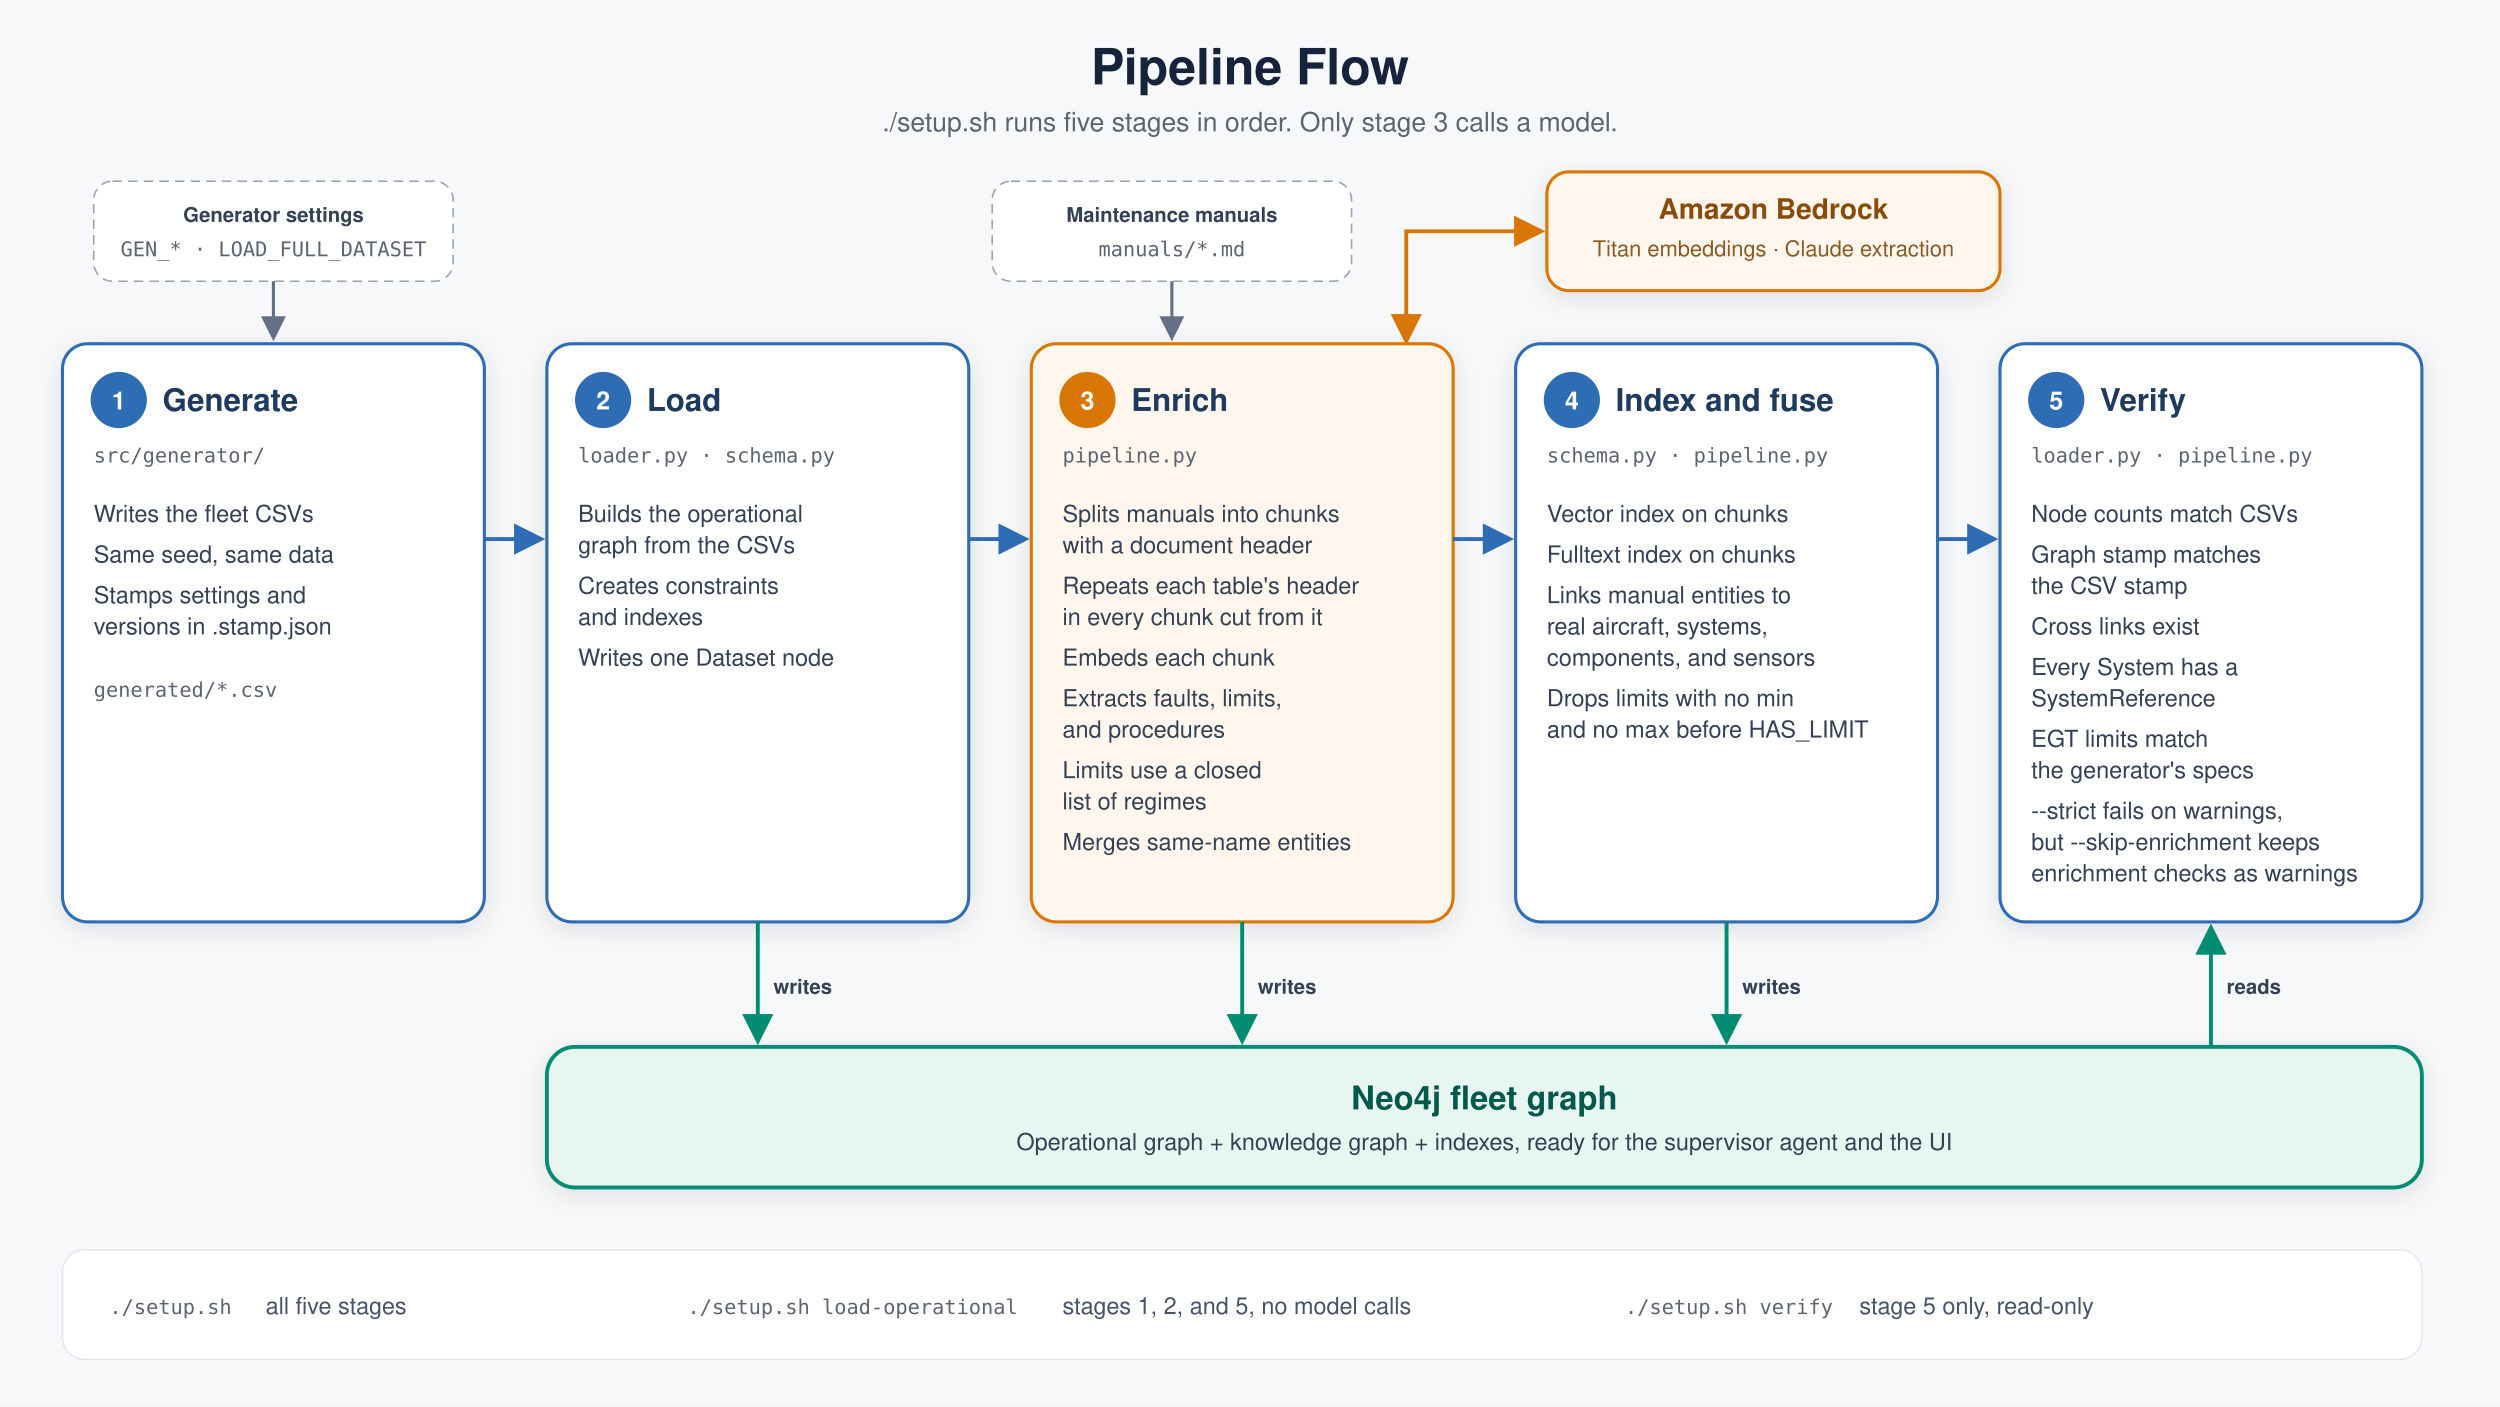
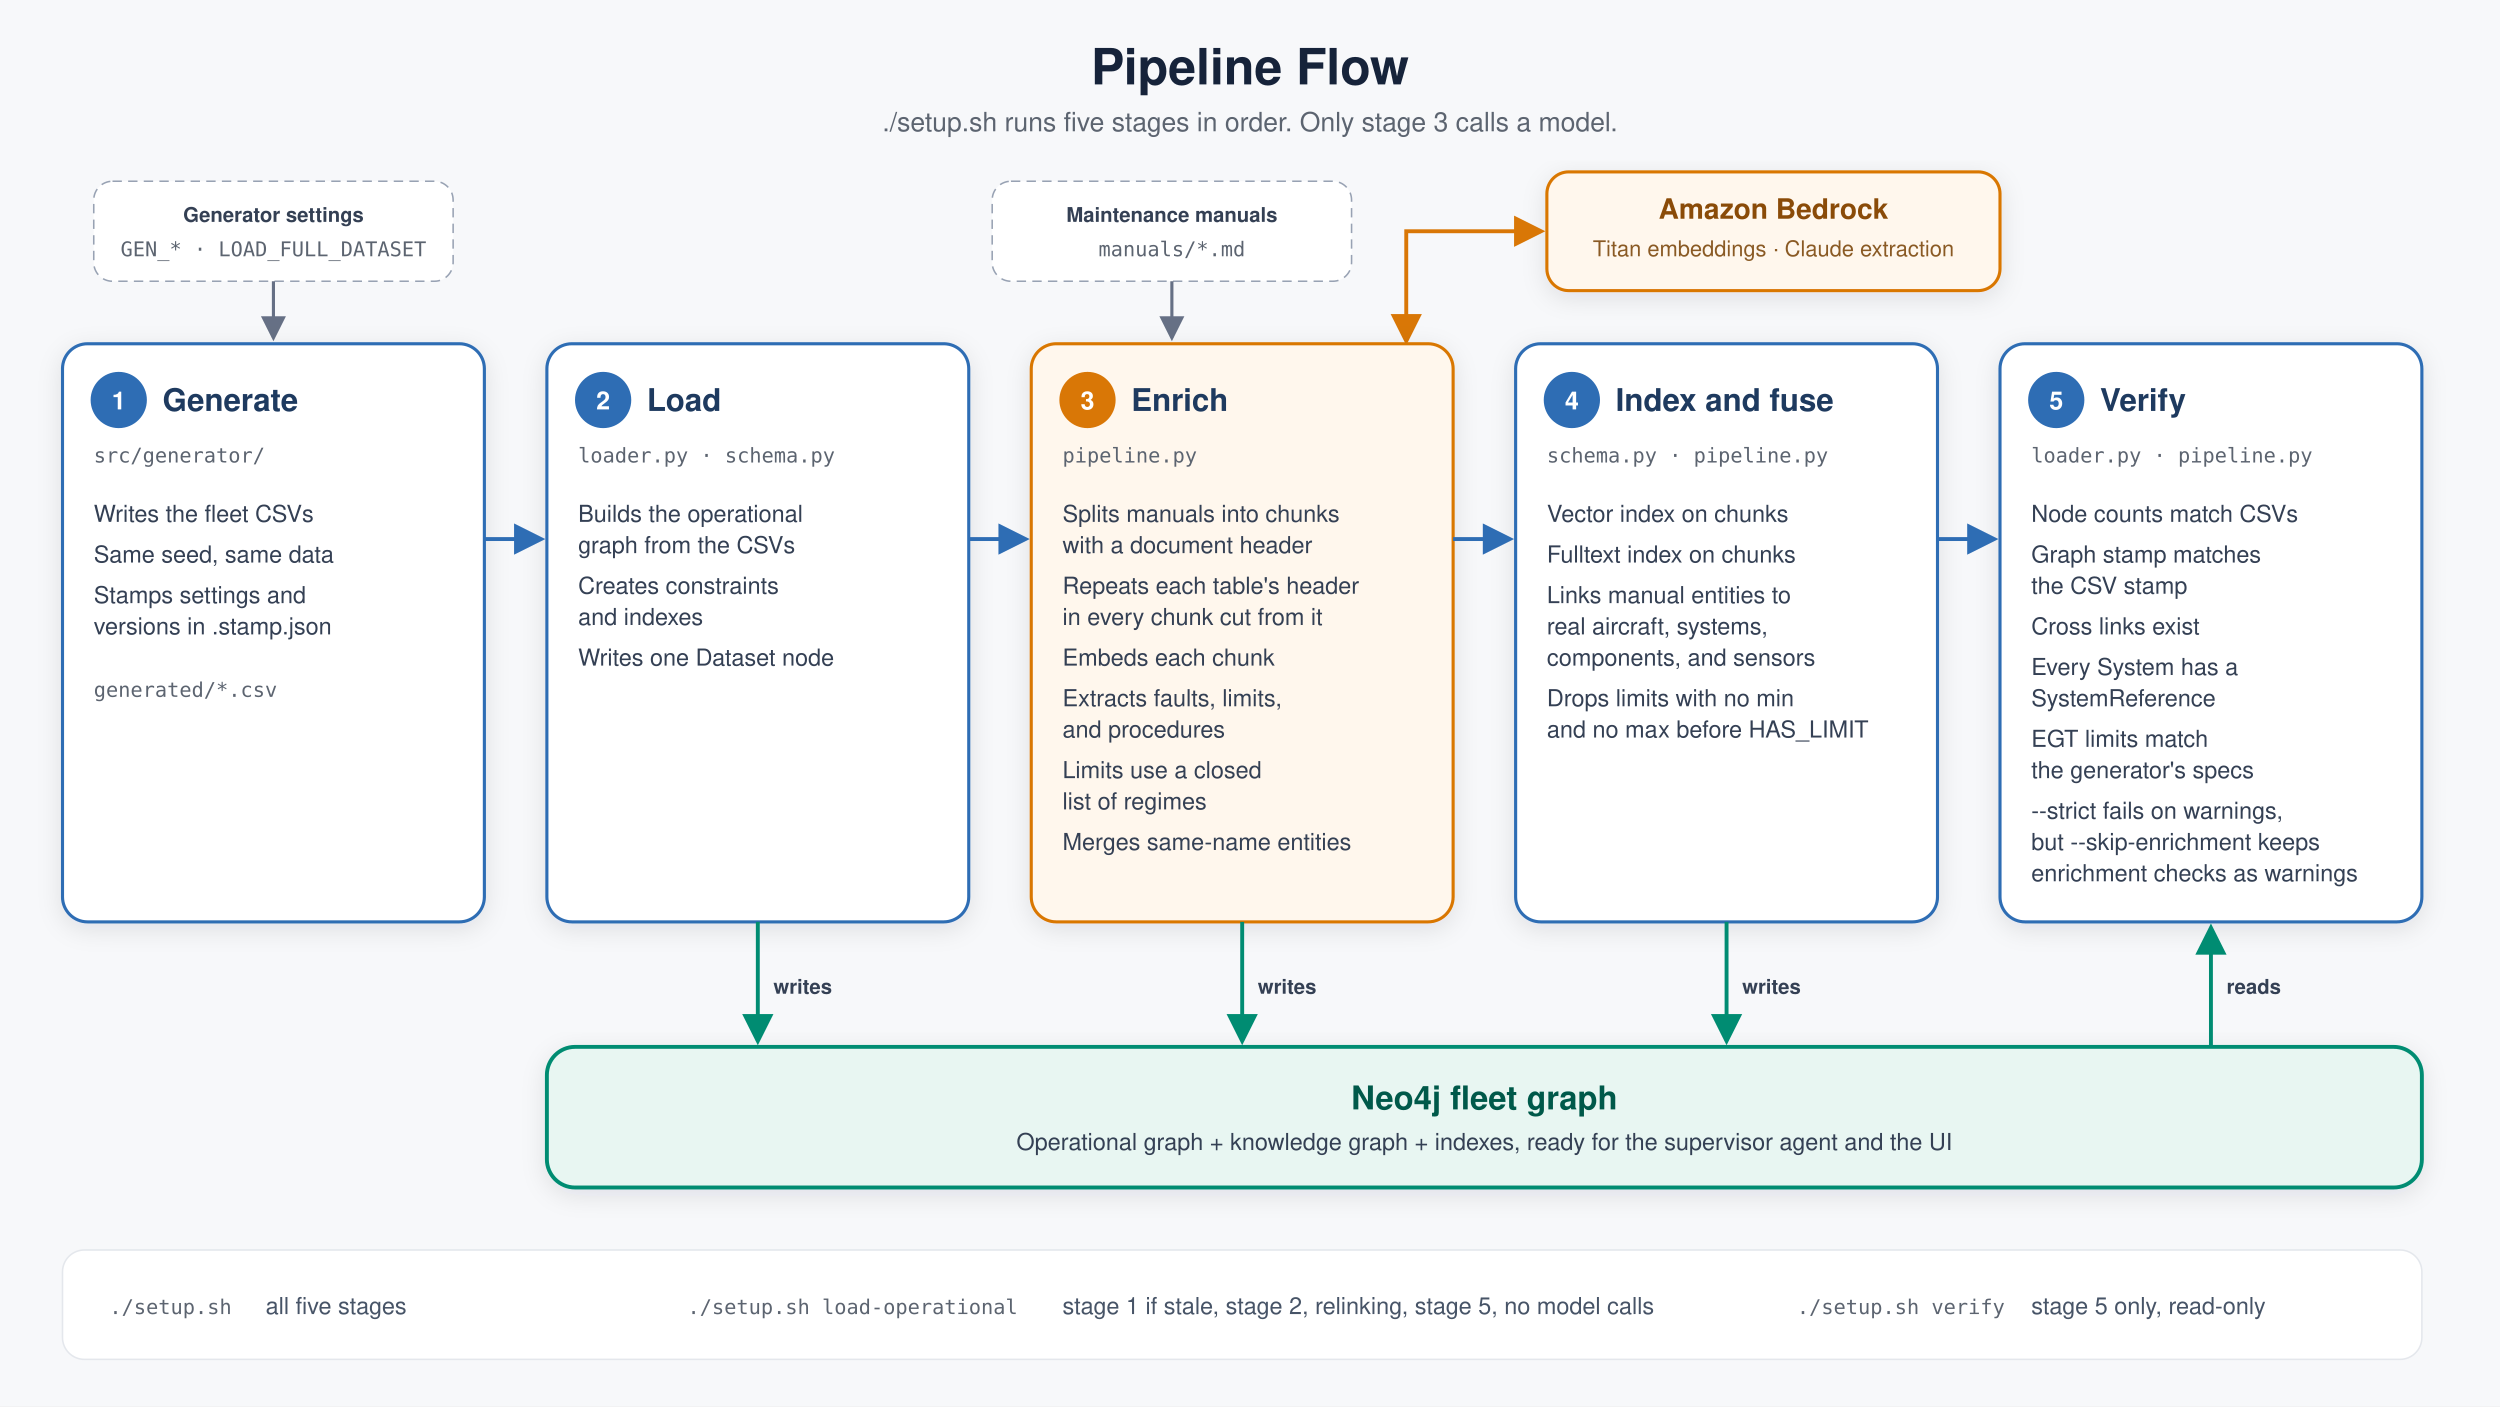
<svg xmlns="http://www.w3.org/2000/svg" width="1600" height="900" viewBox="0 0 1600 900" font-family="'Helvetica Neue', Helvetica, Arial, sans-serif">
  <style>
    .h1 { font-size: 32px; font-weight: 700; fill: #16233A; }
    .sub { font-size: 17px; fill: #5C6470; }
    .t { font-size: 20px; font-weight: 700; fill: #1E3A5F; }
    .s { font-size: 15px; fill: #344054; }
    .m { font-size: 13px; fill: #5C6470; font-family: Menlo, Consolas, monospace; }
    .lbl { font-size: 13px; font-weight: 600; fill: #344054; }
    .num { font-size: 16px; font-weight: 700; fill: #FFFFFF; }
  </style>
  <defs>
    <filter id="shadow" x="-15%" y="-15%" width="130%" height="140%">
      <feDropShadow dx="0" dy="4" stdDeviation="8" flood-color="#101828" flood-opacity="0.10" />
    </filter>
    <marker id="a-blue" viewBox="0 0 10 10" refX="8.5" refY="5" markerWidth="8" markerHeight="8" orient="auto-start-reverse">
      <path d="M0,0 L10,5 L0,10 Z" fill="#2E6DB4" />
    </marker>
    <marker id="a-teal" viewBox="0 0 10 10" refX="8.5" refY="5" markerWidth="8" markerHeight="8" orient="auto-start-reverse">
      <path d="M0,0 L10,5 L0,10 Z" fill="#008C72" />
    </marker>
    <marker id="a-orange" viewBox="0 0 10 10" refX="8.5" refY="5" markerWidth="8" markerHeight="8" orient="auto-start-reverse">
      <path d="M0,0 L10,5 L0,10 Z" fill="#D97706" />
    </marker>
    <marker id="a-slate" viewBox="0 0 10 10" refX="8.5" refY="5" markerWidth="8" markerHeight="8" orient="auto-start-reverse">
      <path d="M0,0 L10,5 L0,10 Z" fill="#667085" />
    </marker>
  </defs>
  <rect width="1600" height="900" fill="#F7F8FA" />
  <text x="800" y="54" text-anchor="middle" class="h1">Pipeline Flow</text>
  <text x="800" y="84" text-anchor="middle" class="sub">./setup.sh runs five stages in order. Only stage 3 calls a model.</text>
  <rect x="60" y="116" width="230" height="64" rx="12" fill="#FFFFFF" stroke="#98A2B3" stroke-dasharray="6 4" />
  <text x="175" y="142" text-anchor="middle" class="lbl">Generator settings</text>
  <text x="175" y="164" text-anchor="middle" class="m">GEN_* · LOAD_FULL_DATASET</text>
  <path d="M175,180 V216" fill="none" stroke="#667085" stroke-width="2" marker-end="url(#a-slate)" />
  <rect x="635" y="116" width="230" height="64" rx="12" fill="#FFFFFF" stroke="#98A2B3" stroke-dasharray="6 4" />
  <text x="750" y="142" text-anchor="middle" class="lbl">Maintenance manuals</text>
  <text x="750" y="164" text-anchor="middle" class="m">manuals/*.md</text>
  <path d="M750,180 V216" fill="none" stroke="#667085" stroke-width="2" marker-end="url(#a-slate)" />
  <rect x="990" y="110" width="290" height="76" rx="14" fill="#FFF7ED" stroke="#D97706" stroke-width="2" filter="url(#shadow)" />
  <text x="1135" y="140" text-anchor="middle" font-size="18" font-weight="700" fill="#8A4B08">Amazon Bedrock</text>
  <text x="1135" y="164" text-anchor="middle" font-size="14" fill="#8A5A24">Titan embeddings · Claude extraction</text>
  <path d="M900,218 V148 H986" fill="none" stroke="#D97706" stroke-width="2.5" marker-start="url(#a-orange)" marker-end="url(#a-orange)" />
  <g filter="url(#shadow)">
    <rect x="40" y="220" width="270" height="370" rx="16" fill="#FFFFFF" stroke="#2E6DB4" stroke-width="2" />
    <rect x="350" y="220" width="270" height="370" rx="16" fill="#FFFFFF" stroke="#2E6DB4" stroke-width="2" />
    <rect x="660" y="220" width="270" height="370" rx="16" fill="#FFF7ED" stroke="#D97706" stroke-width="2" />
    <rect x="970" y="220" width="270" height="370" rx="16" fill="#FFFFFF" stroke="#2E6DB4" stroke-width="2" />
    <rect x="1280" y="220" width="270" height="370" rx="16" fill="#FFFFFF" stroke="#2E6DB4" stroke-width="2" />
  </g>
  <circle cx="76" cy="256" r="18" fill="#2E6DB4" />
  <text x="76" y="262" text-anchor="middle" class="num">1</text>
  <text x="104" y="263" class="t">Generate</text>
  <text x="60" y="296" class="m">src/generator/</text>
  <text x="60" y="334" class="s">Writes the fleet CSVs</text>
  <text x="60" y="360" class="s">Same seed, same data</text>
  <text x="60" y="386" class="s">Stamps settings and</text>
  <text x="60" y="406" class="s">versions in .stamp.json</text>
  <text x="60" y="446" class="m">generated/*.csv</text>
  <circle cx="386" cy="256" r="18" fill="#2E6DB4" />
  <text x="386" y="262" text-anchor="middle" class="num">2</text>
  <text x="414" y="263" class="t">Load</text>
  <text x="370" y="296" class="m">loader.py · schema.py</text>
  <text x="370" y="334" class="s">Builds the operational</text>
  <text x="370" y="354" class="s">graph from the CSVs</text>
  <text x="370" y="380" class="s">Creates constraints</text>
  <text x="370" y="400" class="s">and indexes</text>
  <text x="370" y="426" class="s">Writes one Dataset node</text>
  <circle cx="696" cy="256" r="18" fill="#D97706" />
  <text x="696" y="262" text-anchor="middle" class="num">3</text>
  <text x="724" y="263" class="t" fill="#8A4B08">Enrich</text>
  <text x="680" y="296" class="m">pipeline.py</text>
  <text x="680" y="334" class="s">Splits manuals into chunks</text>
  <text x="680" y="354" class="s">with a document header</text>
  <text x="680" y="380" class="s">Repeats each table's header</text>
  <text x="680" y="400" class="s">in every chunk cut from it</text>
  <text x="680" y="426" class="s">Embeds each chunk</text>
  <text x="680" y="452" class="s">Extracts faults, limits,</text>
  <text x="680" y="472" class="s">and procedures</text>
  <text x="680" y="498" class="s">Limits use a closed</text>
  <text x="680" y="518" class="s">list of regimes</text>
  <text x="680" y="544" class="s">Merges same-name entities</text>
  <circle cx="1006" cy="256" r="18" fill="#2E6DB4" />
  <text x="1006" y="262" text-anchor="middle" class="num">4</text>
  <text x="1034" y="263" class="t">Index and fuse</text>
  <text x="990" y="296" class="m">schema.py · pipeline.py</text>
  <text x="990" y="334" class="s">Vector index on chunks</text>
  <text x="990" y="360" class="s">Fulltext index on chunks</text>
  <text x="990" y="386" class="s">Links manual entities to</text>
  <text x="990" y="406" class="s">real aircraft, systems,</text>
  <text x="990" y="426" class="s">components, and sensors</text>
  <text x="990" y="452" class="s">Drops limits with no min</text>
  <text x="990" y="472" class="s">and no max before HAS_LIMIT</text>
  <circle cx="1316" cy="256" r="18" fill="#2E6DB4" />
  <text x="1316" y="262" text-anchor="middle" class="num">5</text>
  <text x="1344" y="263" class="t">Verify</text>
  <text x="1300" y="296" class="m">loader.py · pipeline.py</text>
  <text x="1300" y="334" class="s">Node counts match CSVs</text>
  <text x="1300" y="360" class="s">Graph stamp matches</text>
  <text x="1300" y="380" class="s">the CSV stamp</text>
  <text x="1300" y="406" class="s">Cross links exist</text>
  <text x="1300" y="432" class="s">Every System has a</text>
  <text x="1300" y="452" class="s">SystemReference</text>
  <text x="1300" y="478" class="s">EGT limits match</text>
  <text x="1300" y="498" class="s">the generator's specs</text>
  <text x="1300" y="524" class="s">--strict fails on warnings,</text>
  <text x="1300" y="544" class="s">but --skip-enrichment keeps</text>
  <text x="1300" y="564" class="s">enrichment checks as warnings</text>
  <path d="M310,345 H346" fill="none" stroke="#2E6DB4" stroke-width="2.5" marker-end="url(#a-blue)" />
  <path d="M620,345 H656" fill="none" stroke="#2E6DB4" stroke-width="2.5" marker-end="url(#a-blue)" />
  <path d="M930,345 H966" fill="none" stroke="#2E6DB4" stroke-width="2.5" marker-end="url(#a-blue)" />
  <path d="M1240,345 H1276" fill="none" stroke="#2E6DB4" stroke-width="2.5" marker-end="url(#a-blue)" />
  <rect x="350" y="670" width="1200" height="90" rx="18" fill="#E8F6F2" stroke="#008C72" stroke-width="2.5" filter="url(#shadow)" />
  <text x="950" y="710" text-anchor="middle" font-size="21" font-weight="700" fill="#00594A">Neo4j fleet graph</text>
  <text x="950" y="736" text-anchor="middle" class="s">Operational graph + knowledge graph + indexes, ready for the supervisor agent and the UI</text>
  <path d="M485,590 V666" fill="none" stroke="#008C72" stroke-width="2.5" marker-end="url(#a-teal)" />
  <text x="495" y="636" class="lbl" fill="#00594A">writes</text>
  <path d="M795,590 V666" fill="none" stroke="#008C72" stroke-width="2.5" marker-end="url(#a-teal)" />
  <text x="805" y="636" class="lbl" fill="#00594A">writes</text>
  <path d="M1105,590 V666" fill="none" stroke="#008C72" stroke-width="2.5" marker-end="url(#a-teal)" />
  <text x="1115" y="636" class="lbl" fill="#00594A">writes</text>
  <path d="M1415,670 V594" fill="none" stroke="#008C72" stroke-width="2.5" marker-end="url(#a-teal)" />
  <text x="1425" y="636" class="lbl" fill="#00594A">reads</text>
  <rect x="40" y="800" width="1510" height="70" rx="14" fill="#FFFFFF" stroke="#E4E7EC" />
  <text x="70" y="841" class="m" fill="#16233A">./setup.sh</text>
  <text x="170" y="841" font-size="15" fill="#475467">all five stages</text>
  <text x="440" y="841" class="m" fill="#16233A">./setup.sh load-operational</text>
-   <text x="680" y="841" font-size="15" fill="#475467">stages 1, 2, and 5, no model calls</text>
-   <text x="1040" y="841" class="m" fill="#16233A">./setup.sh verify</text>
-   <text x="1190" y="841" font-size="15" fill="#475467">stage 5 only, read-only</text>
+   <text x="680" y="841" font-size="15" fill="#475467">stage 1 if stale, stage 2, relinking, stage 5, no model calls</text>
+   <text x="1150" y="841" class="m" fill="#16233A">./setup.sh verify</text>
+   <text x="1300" y="841" font-size="15" fill="#475467">stage 5 only, read-only</text>
</svg>
